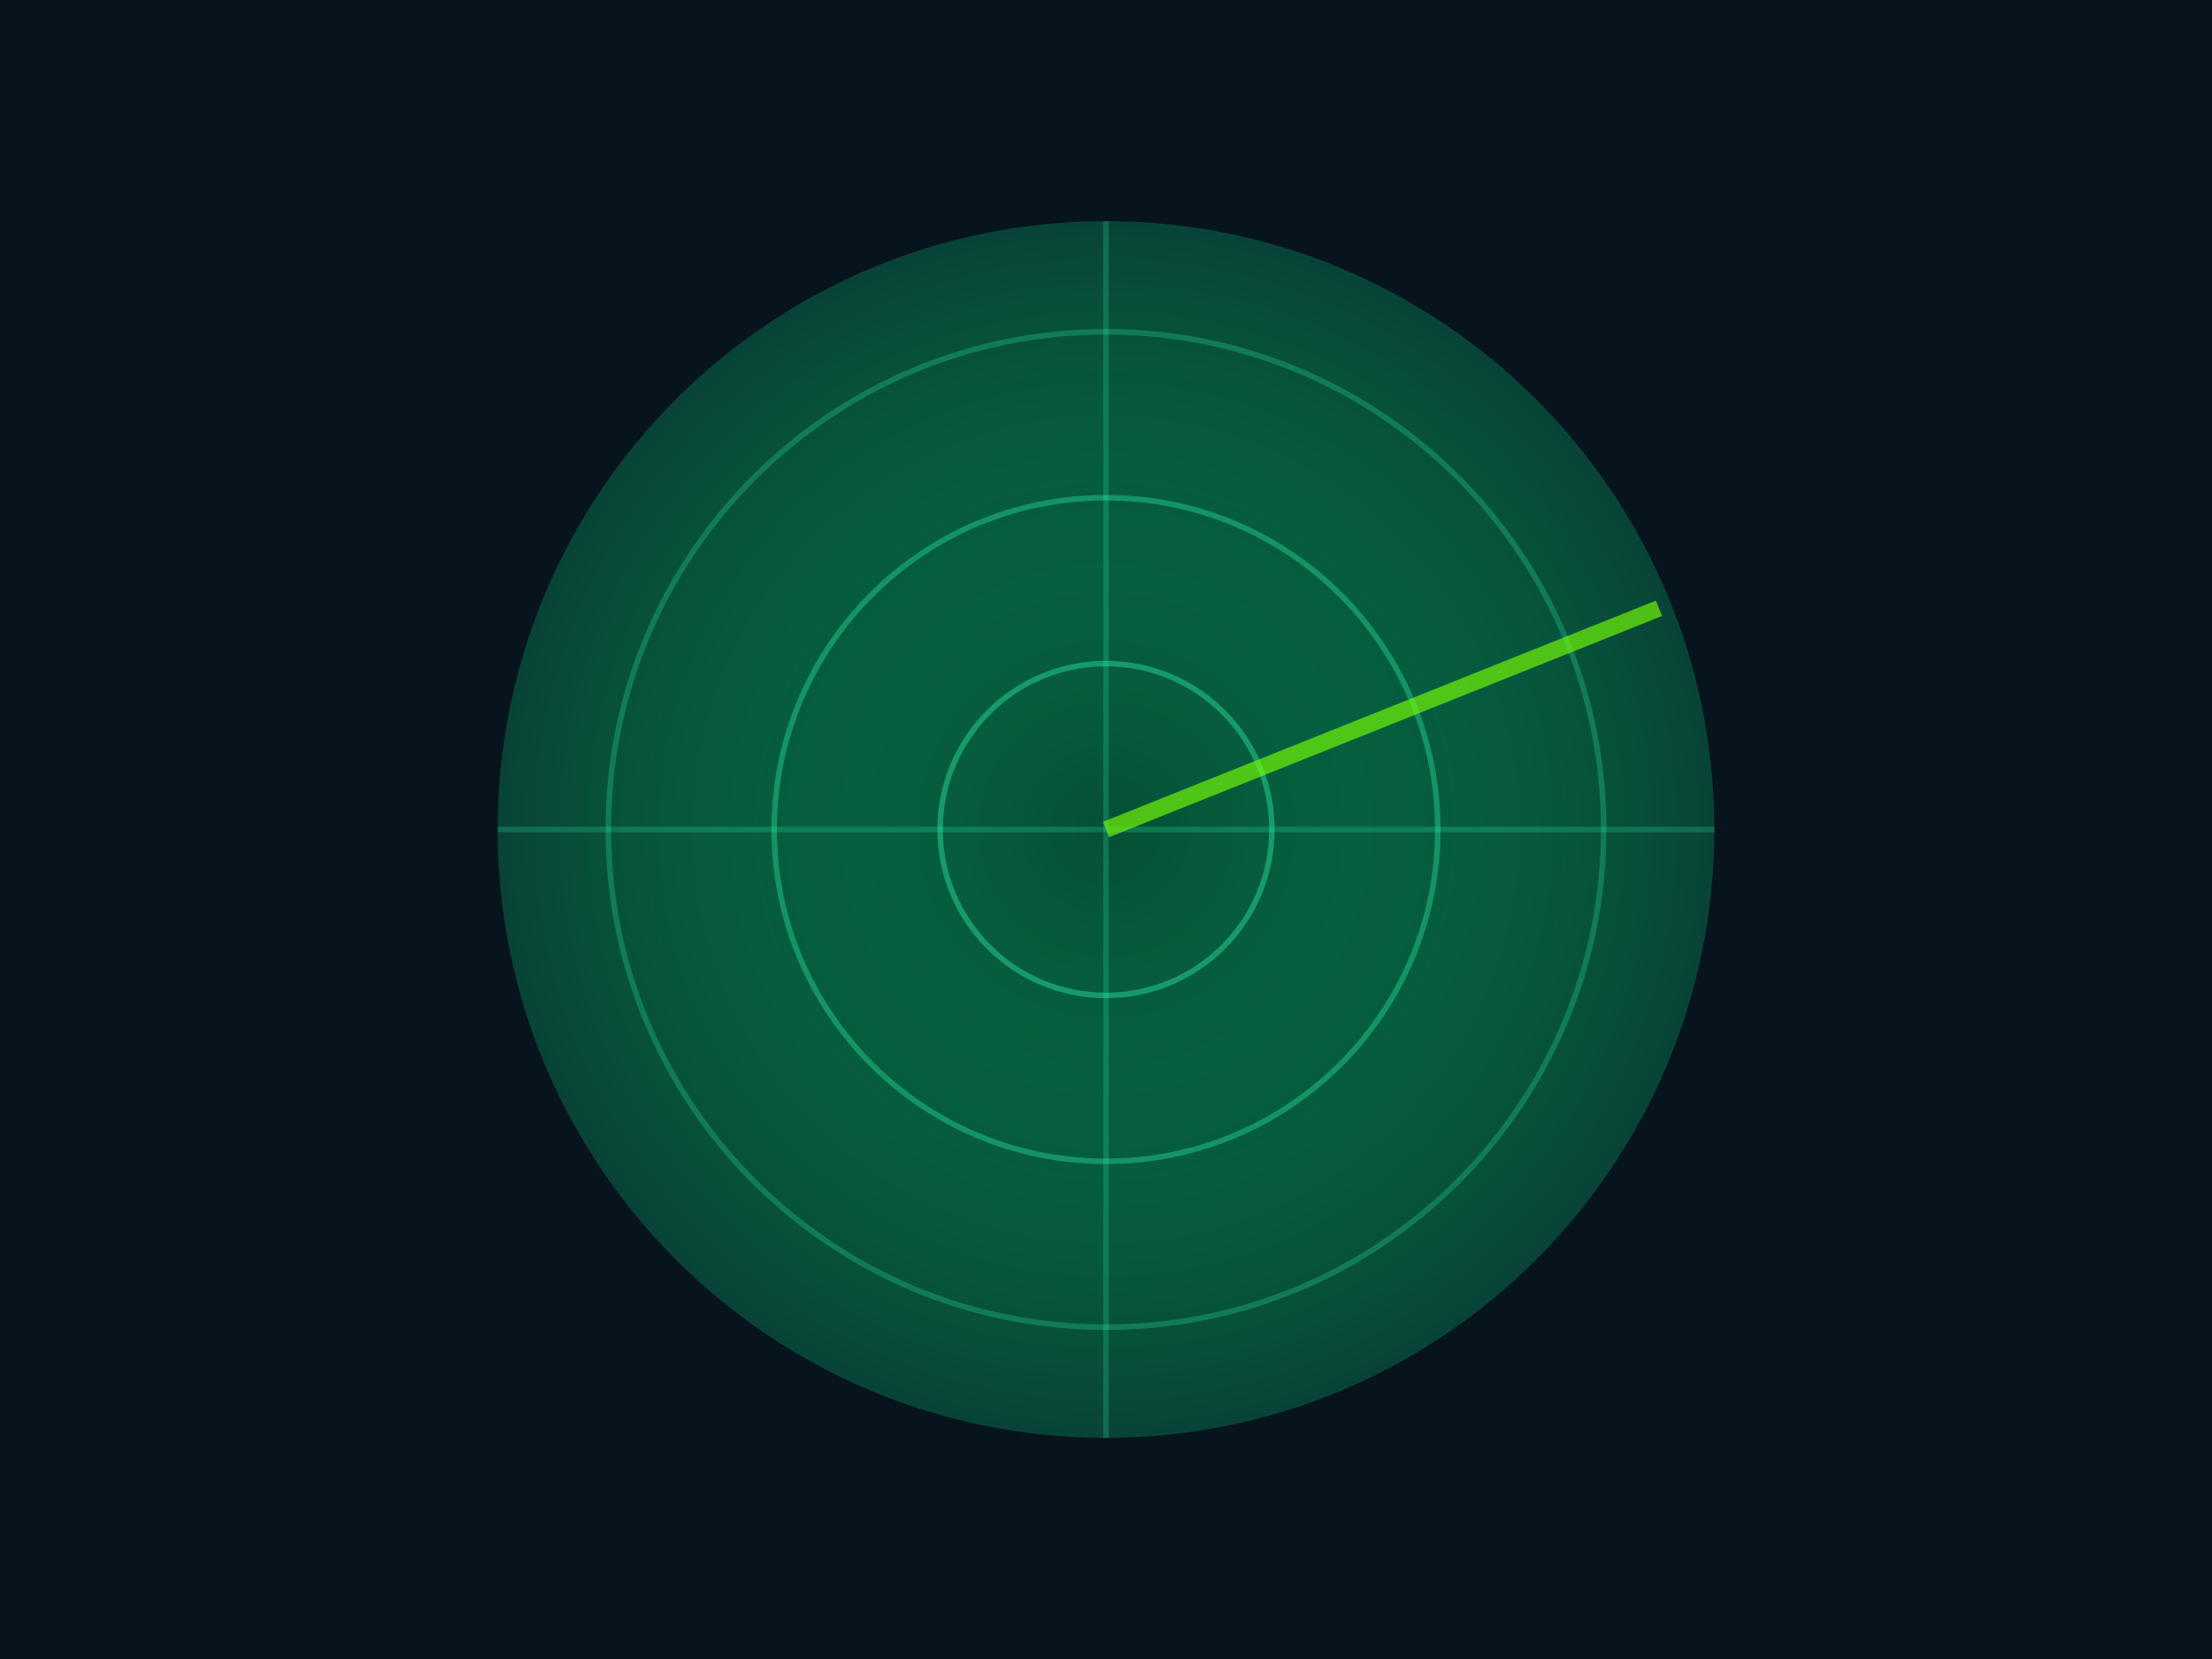
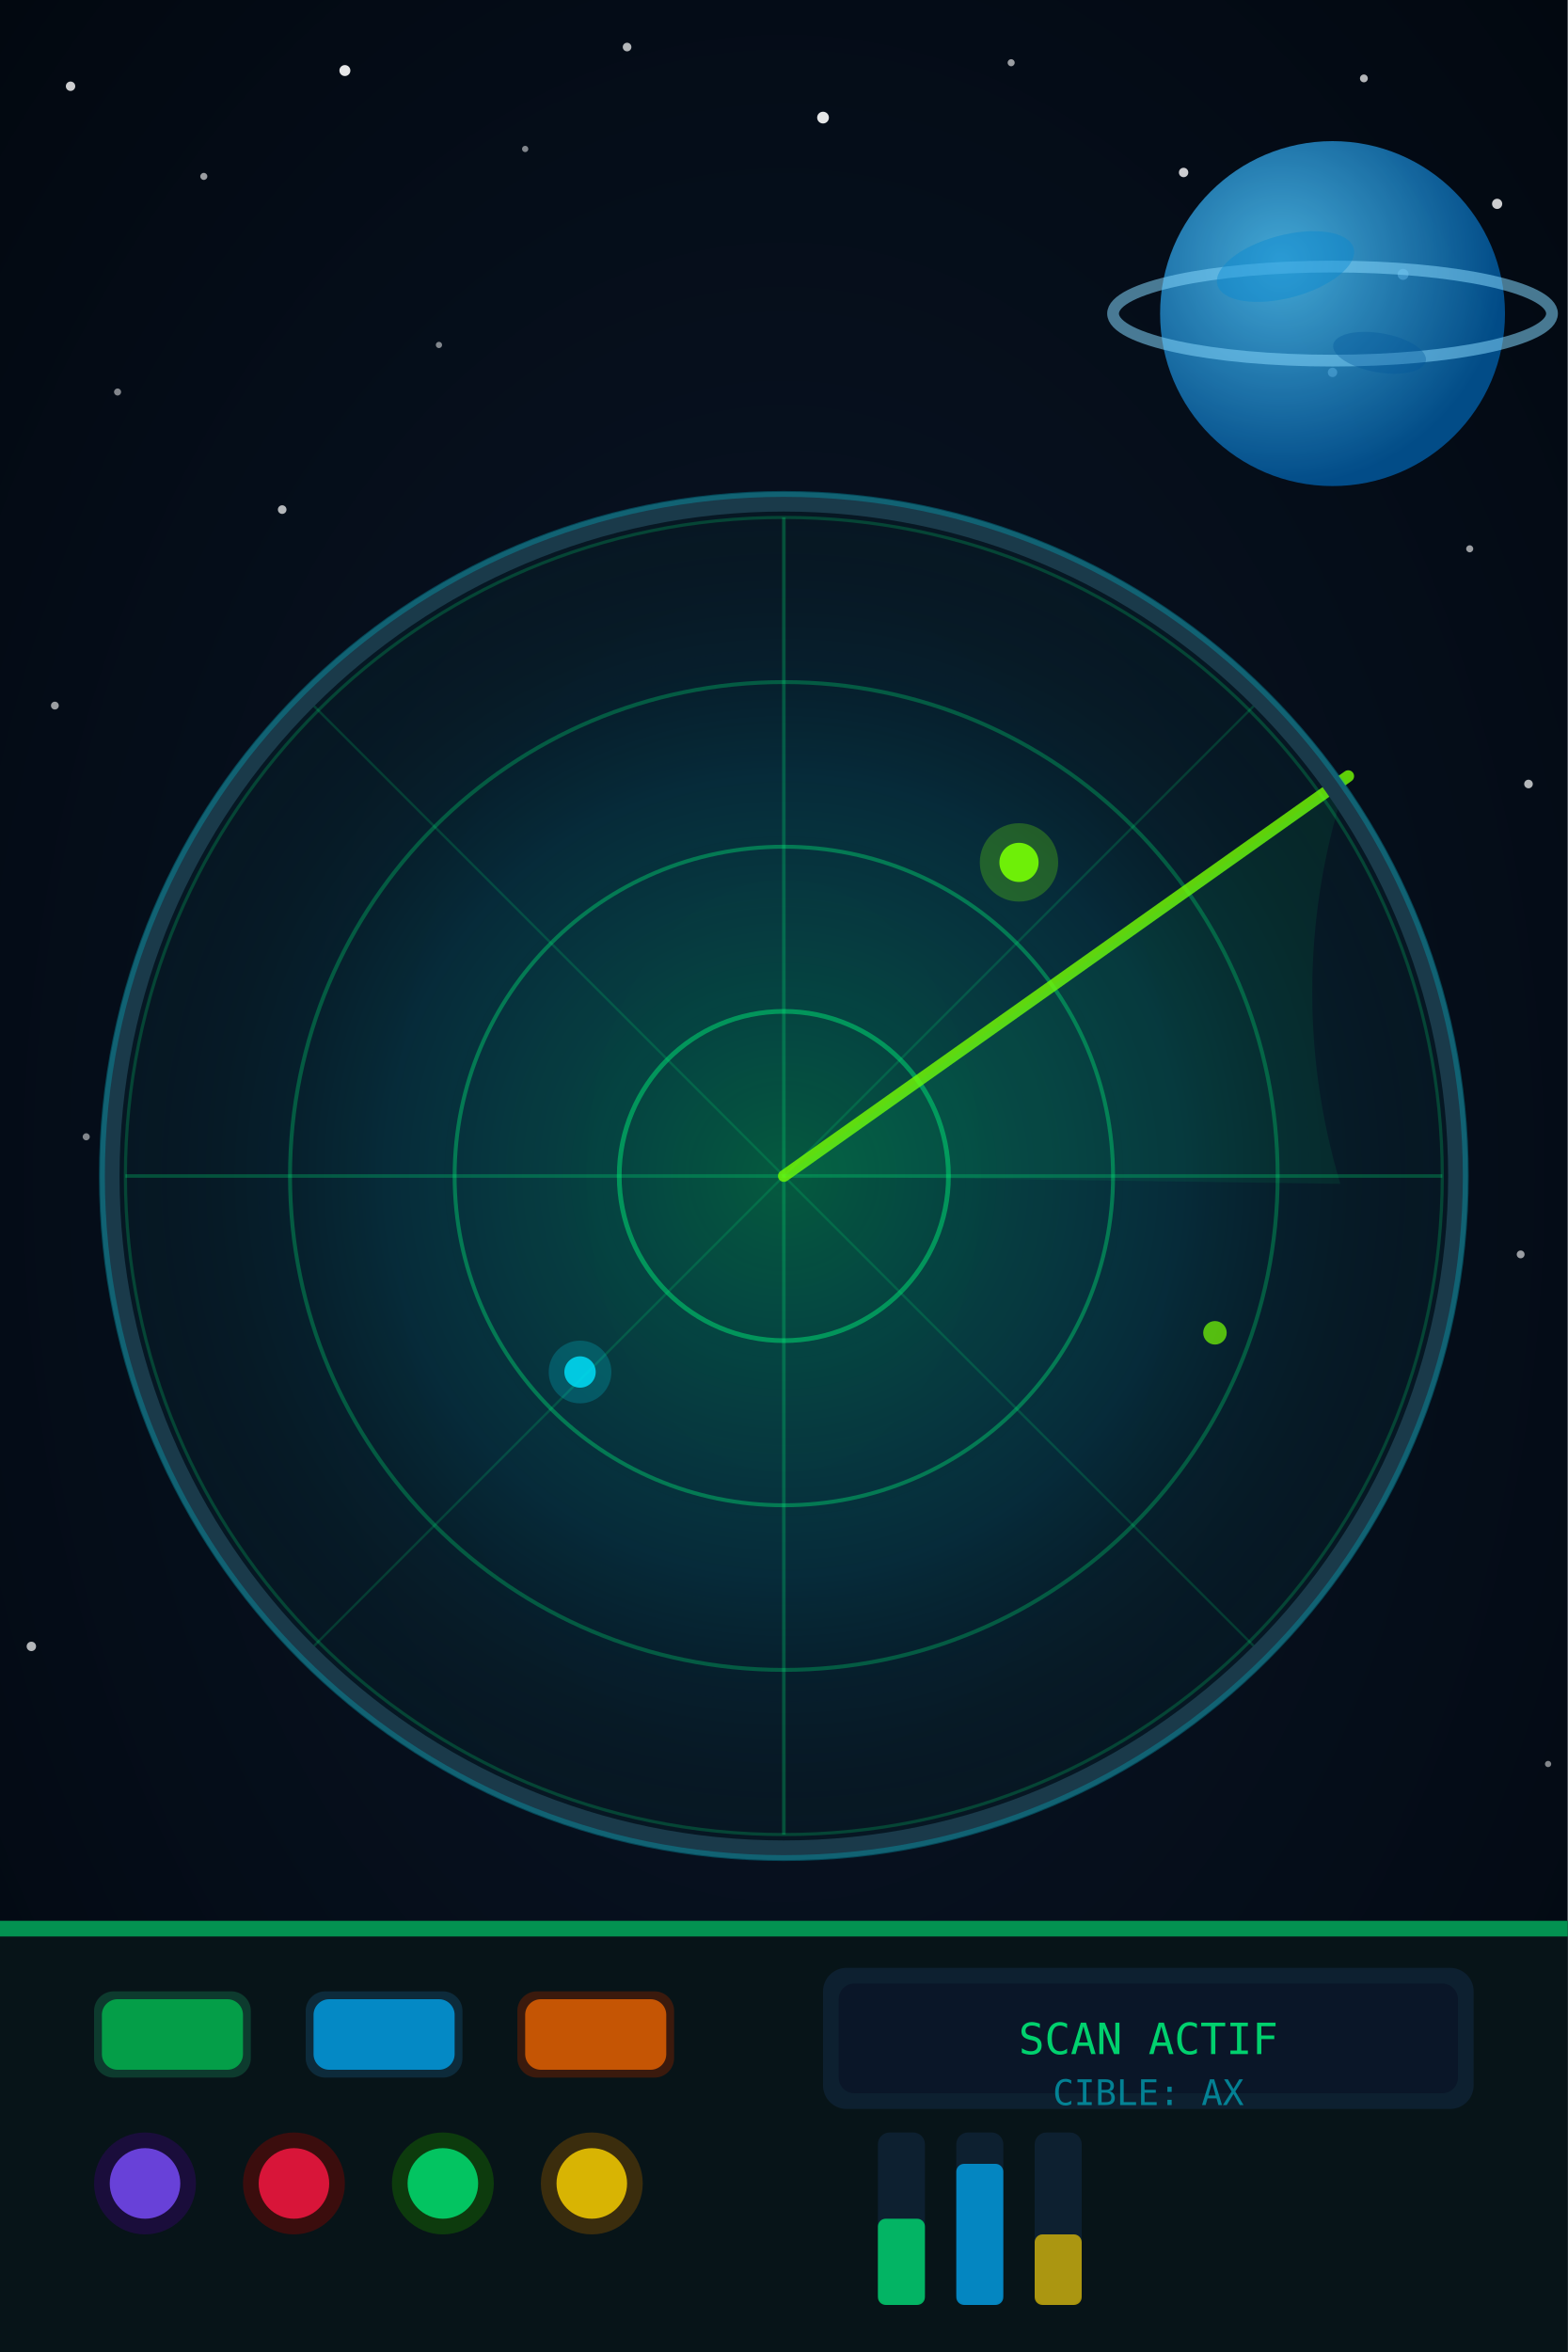
- <svg xmlns="http://www.w3.org/2000/svg" viewBox="0 0 400 300" width="400" height="300">
+ <svg xmlns="http://www.w3.org/2000/svg" viewBox="0 0 400 600" width="400" height="600">
  <defs>
-     <radialGradient id="radarGlow" cx="50%" cy="50%" r="65%">
-       <stop offset="0%" style="stop-color:#00e676;stop-opacity:0.28" />
-       <stop offset="100%" style="stop-color:#0b1f2a;stop-opacity:1" />
+     <radialGradient id="cr-space" cx="50%" cy="50%" r="70%">
+       <stop offset="0%" stop-color="#0a1628" />
+       <stop offset="100%" stop-color="#020810" />
+     </radialGradient>
+     <radialGradient id="cr-glow" cx="50%" cy="50%" r="50%">
+       <stop offset="0%" stop-color="#00e676" stop-opacity="0.32" />
+       <stop offset="60%" stop-color="#00bcd4" stop-opacity="0.12" />
+       <stop offset="100%" stop-color="#0b1f2a" stop-opacity="0" />
+     </radialGradient>
+     <radialGradient id="cr-planet" cx="35%" cy="35%" r="65%">
+       <stop offset="0%" stop-color="#4fc3f7" />
+       <stop offset="100%" stop-color="#01579b" />
    </radialGradient>
  </defs>
-   <rect width="400" height="300" fill="#08141d" />
-   <circle cx="200" cy="150" r="110" fill="url(#radarGlow)" />
-   <circle cx="200" cy="150" r="30" fill="none" stroke="#2ef7b3" opacity="0.4" />
-   <circle cx="200" cy="150" r="60" fill="none" stroke="#2ef7b3" opacity="0.35" />
-   <circle cx="200" cy="150" r="90" fill="none" stroke="#2ef7b3" opacity="0.25" />
-   <line x1="90" y1="150" x2="310" y2="150" stroke="#2ef7b3" opacity="0.22" />
-   <line x1="200" y1="40" x2="200" y2="260" stroke="#2ef7b3" opacity="0.22" />
-   <path d="M200 150 L300 110" stroke="#76ff03" stroke-width="3" opacity="0.65" />
+   <rect width="400" height="600" fill="url(#cr-space)" />
+   <g fill="#fff">
+     <circle cx="18" cy="22" r="1.2" opacity="0.8" />
+     <circle cx="52" cy="45" r="0.9" opacity="0.6" />
+     <circle cx="88" cy="18" r="1.4" opacity="0.9" />
+     <circle cx="134" cy="38" r="0.8" opacity="0.5" />
+     <circle cx="160" cy="12" r="1.1" opacity="0.7" />
+     <circle cx="210" cy="30" r="1.5" opacity="0.9" />
+     <circle cx="258" cy="16" r="0.9" opacity="0.6" />
+     <circle cx="302" cy="44" r="1.2" opacity="0.8" />
+     <circle cx="348" cy="20" r="1.0" opacity="0.7" />
+     <circle cx="382" cy="52" r="1.3" opacity="0.8" />
+     <circle cx="30" cy="100" r="0.9" opacity="0.5" />
+     <circle cx="72" cy="130" r="1.1" opacity="0.7" />
+     <circle cx="112" cy="88" r="0.8" opacity="0.5" />
+     <circle cx="340" cy="95" r="1.2" opacity="0.8" />
+     <circle cx="375" cy="140" r="0.9" opacity="0.6" />
+     <circle cx="358" cy="70" r="1.4" opacity="0.85" />
+     <circle cx="14" cy="180" r="1.0" opacity="0.6" />
+     <circle cx="390" cy="200" r="1.1" opacity="0.7" />
+     <circle cx="22" cy="290" r="0.9" opacity="0.5" />
+     <circle cx="388" cy="320" r="1.0" opacity="0.6" />
+     <circle cx="8" cy="420" r="1.2" opacity="0.7" />
+     <circle cx="395" cy="450" r="0.8" opacity="0.5" />
+     <circle cx="28" cy="530" r="1.1" opacity="0.6" />
+     <circle cx="378" cy="560" r="1.3" opacity="0.7" />
+   </g>
+   <circle cx="340" cy="80" r="44" fill="url(#cr-planet)" opacity="0.85" />
+   <ellipse cx="340" cy="80" rx="56" ry="12" fill="none" stroke="#81d4fa" stroke-width="3" opacity="0.55" />
+   <ellipse cx="328" cy="68" rx="18" ry="8" fill="#0288d1" opacity="0.4" transform="rotate(-15 328 68)" />
+   <ellipse cx="352" cy="90" rx="12" ry="5" fill="#01579b" opacity="0.35" transform="rotate(10 352 90)" />
+   <circle cx="200" cy="300" r="170" fill="#071824" opacity="0.92" />
+   <circle cx="200" cy="300" r="170" fill="url(#cr-glow)" />
+   <circle cx="200" cy="300" r="42" fill="none" stroke="#00e676" stroke-width="1.2" opacity="0.50" />
+   <circle cx="200" cy="300" r="84" fill="none" stroke="#00e676" stroke-width="1.0" opacity="0.40" />
+   <circle cx="200" cy="300" r="126" fill="none" stroke="#00e676" stroke-width="1.0" opacity="0.30" />
+   <circle cx="200" cy="300" r="168" fill="none" stroke="#00e676" stroke-width="0.8" opacity="0.22" />
+   <line x1="32" y1="300" x2="368" y2="300" stroke="#00e676" stroke-width="0.9" opacity="0.28" />
+   <line x1="200" y1="132" x2="200" y2="468" stroke="#00e676" stroke-width="0.9" opacity="0.28" />
+   <line x1="80" y1="180" x2="320" y2="420" stroke="#00e676" stroke-width="0.6" opacity="0.18" />
+   <line x1="320" y1="180" x2="80" y2="420" stroke="#00e676" stroke-width="0.6" opacity="0.18" />
+   <line x1="200" y1="300" x2="344" y2="198" stroke="#76ff03" stroke-width="3" opacity="0.80" stroke-linecap="round" />
+   <path d="M200,300 L344,198 A170,170 0 0,0 342,302" fill="#00e676" opacity="0.08" />
+   <circle cx="260" cy="220" r="5" fill="#76ff03" opacity="0.90" />
+   <circle cx="260" cy="220" r="10" fill="#76ff03" opacity="0.25" />
+   <circle cx="148" cy="350" r="4" fill="#00e5ff" opacity="0.80" />
+   <circle cx="148" cy="350" r="8" fill="#00e5ff" opacity="0.20" />
+   <circle cx="310" cy="340" r="3" fill="#76ff03" opacity="0.70" />
+   <rect x="0" y="490" width="400" height="110" rx="0" fill="#071418" />
+   <rect x="0" y="490" width="400" height="4" fill="#00e676" opacity="0.60" />
+   <rect x="24" y="508" width="40" height="22" rx="5" fill="#0d3b2e" />
+   <rect x="26" y="510" width="36" height="18" rx="4" fill="#00c853" opacity="0.70" />
+   <rect x="78" y="508" width="40" height="22" rx="5" fill="#0d2b3b" />
+   <rect x="80" y="510" width="36" height="18" rx="4" fill="#00b0ff" opacity="0.70" />
+   <rect x="132" y="508" width="40" height="22" rx="5" fill="#3b1a0d" />
+   <rect x="134" y="510" width="36" height="18" rx="4" fill="#ff6d00" opacity="0.70" />
+   <rect x="210" y="502" width="166" height="36" rx="6" fill="#0d2030" />
+   <rect x="214" y="506" width="158" height="28" rx="4" fill="#0a1628" />
+   <text x="293" y="524" font-family="monospace" font-size="11" fill="#00e676" text-anchor="middle" opacity="0.90">SCAN ACTIF</text>
+   <text x="293" y="537" font-family="monospace" font-size="9" fill="#00acc1" text-anchor="middle" opacity="0.70">CIBLE: AX</text>
+   <rect x="24" y="544" width="26" height="26" rx="13" fill="#1a0d3b" />
+   <circle cx="37" cy="557" r="9" fill="#7c4dff" opacity="0.80" />
+   <rect x="62" y="544" width="26" height="26" rx="13" fill="#3b0d0d" />
+   <circle cx="75" cy="557" r="9" fill="#ff1744" opacity="0.80" />
+   <rect x="100" y="544" width="26" height="26" rx="13" fill="#0d3b0d" />
+   <circle cx="113" cy="557" r="9" fill="#00e676" opacity="0.80" />
+   <rect x="138" y="544" width="26" height="26" rx="13" fill="#3b2d0d" />
+   <circle cx="151" cy="557" r="9" fill="#ffd600" opacity="0.80" />
+   <rect x="224" y="544" width="12" height="44" rx="3" fill="#0d2030" />
+   <rect x="224" y="566" width="12" height="22" rx="2" fill="#00e676" opacity="0.75" />
+   <rect x="244" y="544" width="12" height="44" rx="3" fill="#0d2030" />
+   <rect x="244" y="552" width="12" height="36" rx="2" fill="#00b0ff" opacity="0.70" />
+   <rect x="264" y="544" width="12" height="44" rx="3" fill="#0d2030" />
+   <rect x="264" y="570" width="12" height="18" rx="2" fill="#ffd600" opacity="0.65" />
+   <circle cx="200" cy="300" r="172" fill="none" stroke="#1a3a4a" stroke-width="5" />
+   <circle cx="200" cy="300" r="174" fill="none" stroke="#00acc1" stroke-width="1.5" opacity="0.35" />
</svg>
